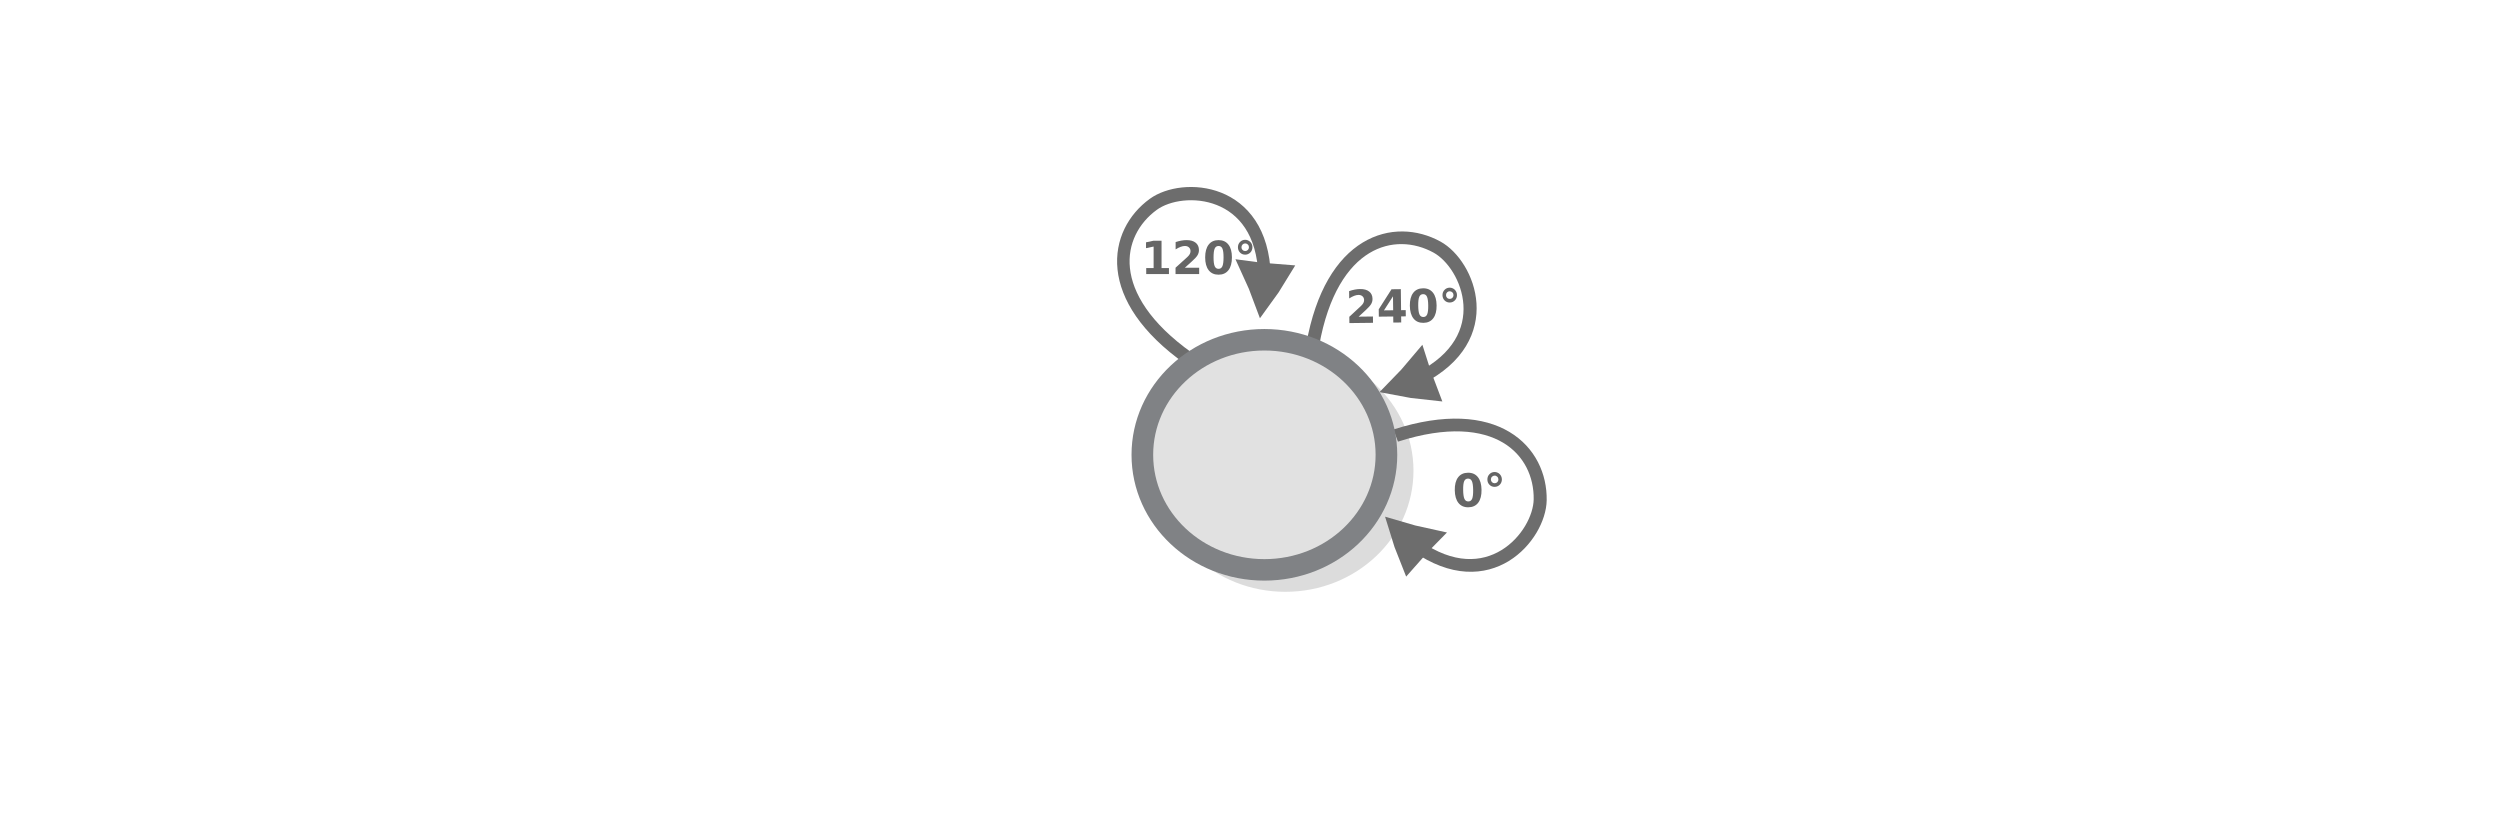
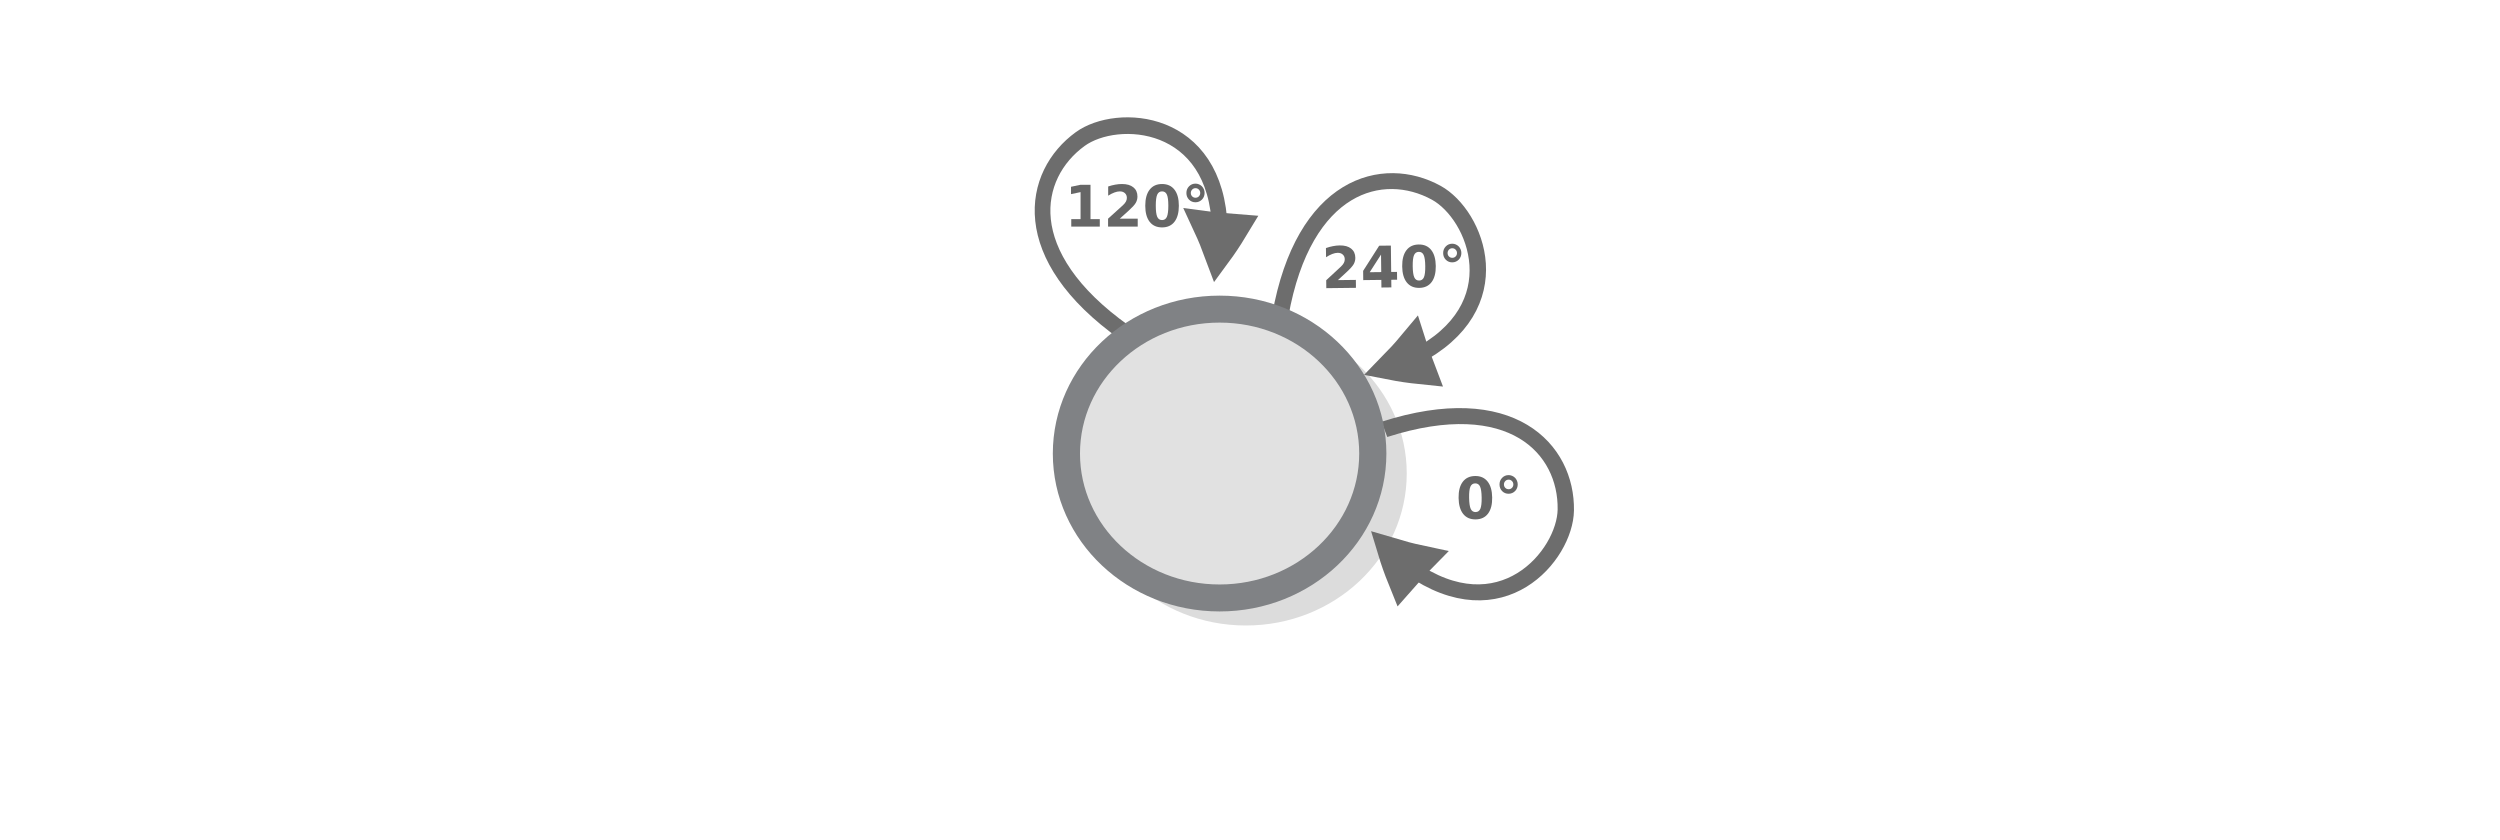
<svg xmlns="http://www.w3.org/2000/svg" width="595.3" height="200" version="1.1" id="svg9949">
  <defs id="defs9953" />
-   <g transform="matrix(.47127 0 0 .46783 157.85 -68.789)" id="g9947">
+   <g transform="matrix(0.5915737,0,0,0.5872555,110.6232,-114.302)" id="g9947">
    <path style="opacity:0.14;stroke:#000000;stroke-width:6.163;stroke-miterlimit:10" d="m 376.165,386.621 a 61.664,58.561 0 0 1 -61.664,58.561 61.664,58.561 0 0 1 -61.664,-58.561 61.664,58.561 0 0 1 61.664,-58.561 61.664,58.561 0 0 1 61.664,58.561 z" id="ellipse9933" />
    <g id="g11563" transform="translate(-7.148151,-4.958067)">
      <g stroke="#6d6d6d" fill="none" stroke-width="6.389" stroke-miterlimit="10" id="g9939" transform="matrix(0.4783121,0,0,0.484302,139.7759,155.0152)">
        <path d="m 315.1,101.79 c 10.682,-4.135 21.77,-7.738 33.127,-11.074 -8.518,-8.139 -17.577,-16.01 -27.178,-23.616 -2.04,12.119 -3.103,21.663 -5.949,34.69 z" transform="matrix(0.06166,0.69487,-0.648,0.06164,394.029,56.19)" stroke-width="35.526" id="path9935" />
        <path d="M 382.5,152.612 C 331.334,225.435 280.133,213.588 257.986,179.516 241.51,154.168 246.13,86.543 317.498,86.173" stroke-width="10.649" paint-order="markers fill stroke" transform="matrix(0.03241,1.30729,-1.23778,0.02809,454.669,-133.846)" id="path9937" />
      </g>
      <g aria-label="120° " transform="scale(0.9840133,1.016246)" style="font-style:normal;font-weight:normal;font-size:22.894px;line-height:1.25;font-family:sans-serif;display:inline;fill:#666666;fill-opacity:1;stroke:none;stroke-width:0.572" id="text5016-15">
        <path d="m 255.437,283.844 h 3.801 v -10.788 l -3.901,0.805 v -2.929 l 3.879,-0.805 h 4.091 v 13.716 h 3.801 v 2.974 h -11.671 z" style="font-style:normal;font-variant:normal;font-weight:bold;font-stretch:normal;font-family:sans-serif;-inkscape-font-specification:'sans-serif Bold';fill:#666666;stroke-width:0.572" id="path27896" />
        <path d="m 275.279,283.654 h 7.344 v 3.164 h -12.129 v -3.164 l 6.092,-5.377 q 0.816,-0.738 1.207,-1.442 0.391,-0.704 0.391,-1.464 0,-1.174 -0.794,-1.889 -0.783,-0.715 -2.09,-0.715 -1.006,0 -2.202,0.436 -1.196,0.425 -2.56,1.274 v -3.667 q 1.453,-0.481 2.873,-0.727 1.42,-0.257 2.784,-0.257 2.996,0 4.65,1.319 1.666,1.319 1.666,3.678 0,1.364 -0.704,2.549 -0.704,1.174 -2.962,3.152 z" style="font-style:normal;font-variant:normal;font-weight:bold;font-stretch:normal;font-family:sans-serif;-inkscape-font-specification:'sans-serif Bold';fill:#666666;stroke-width:0.572" id="path27898" />
        <path d="m 295.144,278.456 q 0,-3.13 -0.592,-4.404 -0.581,-1.286 -1.967,-1.286 -1.386,0 -1.979,1.286 -0.592,1.274 -0.592,4.404 0,3.164 0.592,4.46 0.592,1.297 1.979,1.297 1.375,0 1.967,-1.297 0.592,-1.297 0.592,-4.46 z m 4.304,0.034 q 0,4.147 -1.789,6.405 -1.789,2.247 -5.075,2.247 -3.298,0 -5.086,-2.247 -1.789,-2.258 -1.789,-6.405 0,-4.159 1.789,-6.405 1.789,-2.258 5.086,-2.258 3.287,0 5.075,2.258 1.789,2.247 1.789,6.405 z" style="font-style:normal;font-variant:normal;font-weight:bold;font-stretch:normal;font-family:sans-serif;-inkscape-font-specification:'sans-serif Bold';fill:#666666;stroke-width:0.572" id="path27900" />
        <path d="m 306.267,271.48 q -0.805,0 -1.364,0.559 -0.559,0.559 -0.559,1.364 0,0.805 0.548,1.353 0.559,0.548 1.375,0.548 0.805,0 1.364,-0.548 0.559,-0.559 0.559,-1.353 0,-0.805 -0.57,-1.364 -0.559,-0.559 -1.353,-0.559 z m 0,-1.811 q 0.738,0 1.42,0.291 0.682,0.279 1.218,0.805 0.525,0.537 0.794,1.207 0.279,0.671 0.279,1.431 0,0.749 -0.279,1.431 -0.268,0.671 -0.771,1.174 -0.537,0.537 -1.23,0.827 -0.693,0.279 -1.453,0.279 -1.576,0 -2.649,-1.062 -1.062,-1.073 -1.062,-2.649 0,-1.576 1.073,-2.649 1.084,-1.084 2.661,-1.084 z" style="font-style:normal;font-variant:normal;font-weight:bold;font-stretch:normal;font-family:sans-serif;-inkscape-font-specification:'sans-serif Bold';fill:#666666;stroke-width:0.572" id="path27902" />
      </g>
    </g>
    <g id="g11563-1" transform="matrix(0.42716,0.9108245,-0.8975761,0.42716,511.9793,-68.76565)">
      <g stroke="#6d6d6d" fill="none" stroke-width="6.389" stroke-miterlimit="10" id="g9939-3" transform="matrix(0.4783121,0,0,0.484302,139.7759,155.0152)">
        <path d="m 315.1,101.79 c 10.682,-4.135 21.77,-7.738 33.127,-11.074 -8.518,-8.139 -17.577,-16.01 -27.178,-23.616 -2.04,12.119 -3.103,21.663 -5.949,34.69 z" transform="matrix(0.06166,0.69487,-0.648,0.06164,394.029,56.19)" stroke-width="35.526" id="path9935-3" />
        <path d="M 382.5,152.612 C 331.334,225.435 280.133,213.588 257.986,179.516 241.51,154.168 246.13,86.543 317.498,86.173" stroke-width="10.649" paint-order="markers fill stroke" transform="matrix(0.03241,1.30729,-1.23778,0.02809,454.669,-133.846)" id="path9937-9" />
      </g>
      <g aria-label="240° " transform="matrix(0.4098102,-0.9011942,0.9171766,0.4232342,0,0)" style="font-style:normal;font-weight:normal;font-size:22.894px;line-height:1.25;font-family:sans-serif;display:inline;fill:#666666;fill-opacity:1;stroke:none;stroke-width:0.572" id="text5016-15-7">
        <path d="m -167.524,369.052 h 7.344 v 3.164 h -12.129 v -3.164 l 6.092,-5.377 q 0.816,-0.738 1.207,-1.442 0.391,-0.704 0.391,-1.464 0,-1.174 -0.794,-1.889 -0.783,-0.715 -2.09,-0.715 -1.006,0 -2.202,0.436 -1.196,0.425 -2.56,1.274 v -3.667 q 1.453,-0.481 2.873,-0.727 1.42,-0.257 2.784,-0.257 2.996,0 4.65,1.319 1.666,1.319 1.666,3.678 0,1.364 -0.704,2.549 -0.704,1.174 -2.962,3.152 z" style="font-style:normal;font-variant:normal;font-weight:bold;font-stretch:normal;font-family:sans-serif;-inkscape-font-specification:'sans-serif Bold';fill:#666666;stroke-width:0.572" id="path27905" />
        <path d="m -149.761,359.069 -4.717,6.987 h 4.717 z m -0.715,-3.544 h 4.785 v 10.53 h 2.381 v 3.119 h -2.381 v 3.041 h -4.069 v -3.041 h -7.4 v -3.689 z" style="font-style:normal;font-variant:normal;font-weight:bold;font-stretch:normal;font-family:sans-serif;-inkscape-font-specification:'sans-serif Bold';fill:#666666;stroke-width:0.572" id="path27907" />
        <path d="m -131.729,363.853 q 0,-3.13 -0.592,-4.404 -0.581,-1.286 -1.967,-1.286 -1.386,0 -1.979,1.286 -0.592,1.274 -0.592,4.404 0,3.164 0.592,4.46 0.592,1.297 1.979,1.297 1.375,0 1.967,-1.297 0.592,-1.297 0.592,-4.46 z m 4.304,0.034 q 0,4.147 -1.789,6.405 -1.789,2.247 -5.075,2.247 -3.298,0 -5.086,-2.247 -1.789,-2.258 -1.789,-6.405 0,-4.159 1.789,-6.405 1.789,-2.258 5.086,-2.258 3.287,0 5.075,2.258 1.789,2.247 1.789,6.405 z" style="font-style:normal;font-variant:normal;font-weight:bold;font-stretch:normal;font-family:sans-serif;-inkscape-font-specification:'sans-serif Bold';fill:#666666;stroke-width:0.572" id="path27909" />
        <path d="m -120.607,356.878 q -0.805,0 -1.364,0.559 -0.559,0.559 -0.559,1.364 0,0.805 0.548,1.353 0.559,0.548 1.375,0.548 0.805,0 1.364,-0.548 0.559,-0.559 0.559,-1.353 0,-0.805 -0.57,-1.364 -0.559,-0.559 -1.353,-0.559 z m 0,-1.811 q 0.738,0 1.42,0.291 0.682,0.279 1.218,0.805 0.525,0.537 0.794,1.207 0.279,0.671 0.279,1.431 0,0.749 -0.279,1.431 -0.268,0.671 -0.771,1.174 -0.537,0.537 -1.23,0.827 -0.693,0.279 -1.453,0.279 -1.576,0 -2.649,-1.062 -1.062,-1.073 -1.062,-2.649 0,-1.576 1.073,-2.649 1.084,-1.084 2.661,-1.084 z" style="font-style:normal;font-variant:normal;font-weight:bold;font-stretch:normal;font-family:sans-serif;-inkscape-font-specification:'sans-serif Bold';fill:#666666;stroke-width:0.572" id="path27911" />
      </g>
    </g>
    <g id="g11563-4" transform="matrix(-0.6000347,0.8058562,-0.7941346,-0.6000347,799.5332,349.5588)">
      <g stroke="#6d6d6d" fill="none" stroke-width="6.389" stroke-miterlimit="10" id="g9939-4" transform="matrix(0.4783121,0,0,0.484302,139.7759,155.0152)">
        <path d="m 315.1,101.79 c 10.682,-4.135 21.77,-7.738 33.127,-11.074 -8.518,-8.139 -17.577,-16.01 -27.178,-23.616 -2.04,12.119 -3.103,21.663 -5.949,34.69 z" transform="matrix(0.06166,0.69487,-0.648,0.06164,394.029,56.19)" stroke-width="35.526" id="path9935-9" />
        <path d="M 382.5,152.612 C 331.334,225.435 280.133,213.588 257.986,179.516 241.51,154.168 246.13,86.543 317.498,86.173" stroke-width="10.649" paint-order="markers fill stroke" transform="matrix(0.03241,1.30729,-1.23778,0.02809,454.669,-133.846)" id="path9937-6" />
      </g>
      <g aria-label="0° " transform="matrix(-0.6025033,-0.783713,0.7976119,-0.6222393,0,0)" style="font-style:normal;font-weight:normal;font-size:22.894px;line-height:1.25;font-family:sans-serif;display:inline;fill:#666666;fill-opacity:1;stroke:none;stroke-width:0.572" id="text5016-15-72">
        <path d="m -397.156,40.107 q 0,-3.13 -0.592,-4.404 -0.581,-1.286 -1.967,-1.286 -1.386,0 -1.979,1.286 -0.592,1.274 -0.592,4.404 0,3.164 0.592,4.46 0.592,1.297 1.979,1.297 1.375,0 1.967,-1.297 0.592,-1.297 0.592,-4.46 z m 4.304,0.034 q 0,4.147 -1.789,6.405 -1.789,2.247 -5.075,2.247 -3.298,0 -5.086,-2.247 -1.789,-2.258 -1.789,-6.405 0,-4.159 1.789,-6.405 1.789,-2.258 5.086,-2.258 3.287,0 5.075,2.258 1.789,2.247 1.789,6.405 z" style="font-style:normal;font-variant:normal;font-weight:bold;font-stretch:normal;font-family:sans-serif;-inkscape-font-specification:'sans-serif Bold';fill:#666666;stroke-width:0.572" id="path27914" />
        <path d="m -386.034,33.131 q -0.805,0 -1.364,0.559 -0.559,0.559 -0.559,1.364 0,0.805 0.548,1.353 0.559,0.548 1.375,0.548 0.805,0 1.364,-0.548 0.559,-0.559 0.559,-1.353 0,-0.805 -0.57,-1.364 -0.559,-0.559 -1.353,-0.559 z m 0,-1.811 q 0.738,0 1.42,0.291 0.682,0.279 1.218,0.805 0.525,0.537 0.794,1.207 0.279,0.671 0.279,1.431 0,0.749 -0.279,1.431 -0.268,0.671 -0.771,1.174 -0.537,0.537 -1.23,0.827 -0.693,0.279 -1.453,0.279 -1.576,0 -2.649,-1.062 -1.062,-1.073 -1.062,-2.649 0,-1.576 1.073,-2.649 1.084,-1.084 2.661,-1.084 z" style="font-style:normal;font-variant:normal;font-weight:bold;font-stretch:normal;font-family:sans-serif;-inkscape-font-specification:'sans-serif Bold';fill:#666666;stroke-width:0.572" id="path27916" />
      </g>
    </g>
    <path style="fill:#e1e1e1;stroke:#808285;stroke-width:10.938;stroke-miterlimit:10" d="m 365.579,378.537 a 61.664,58.561 0 0 1 -61.664,58.561 61.664,58.561 0 0 1 -61.664,-58.561 61.664,58.561 0 0 1 61.664,-58.561 61.664,58.561 0 0 1 61.664,58.561 z" id="ellipse9941" />
  </g>
</svg>
